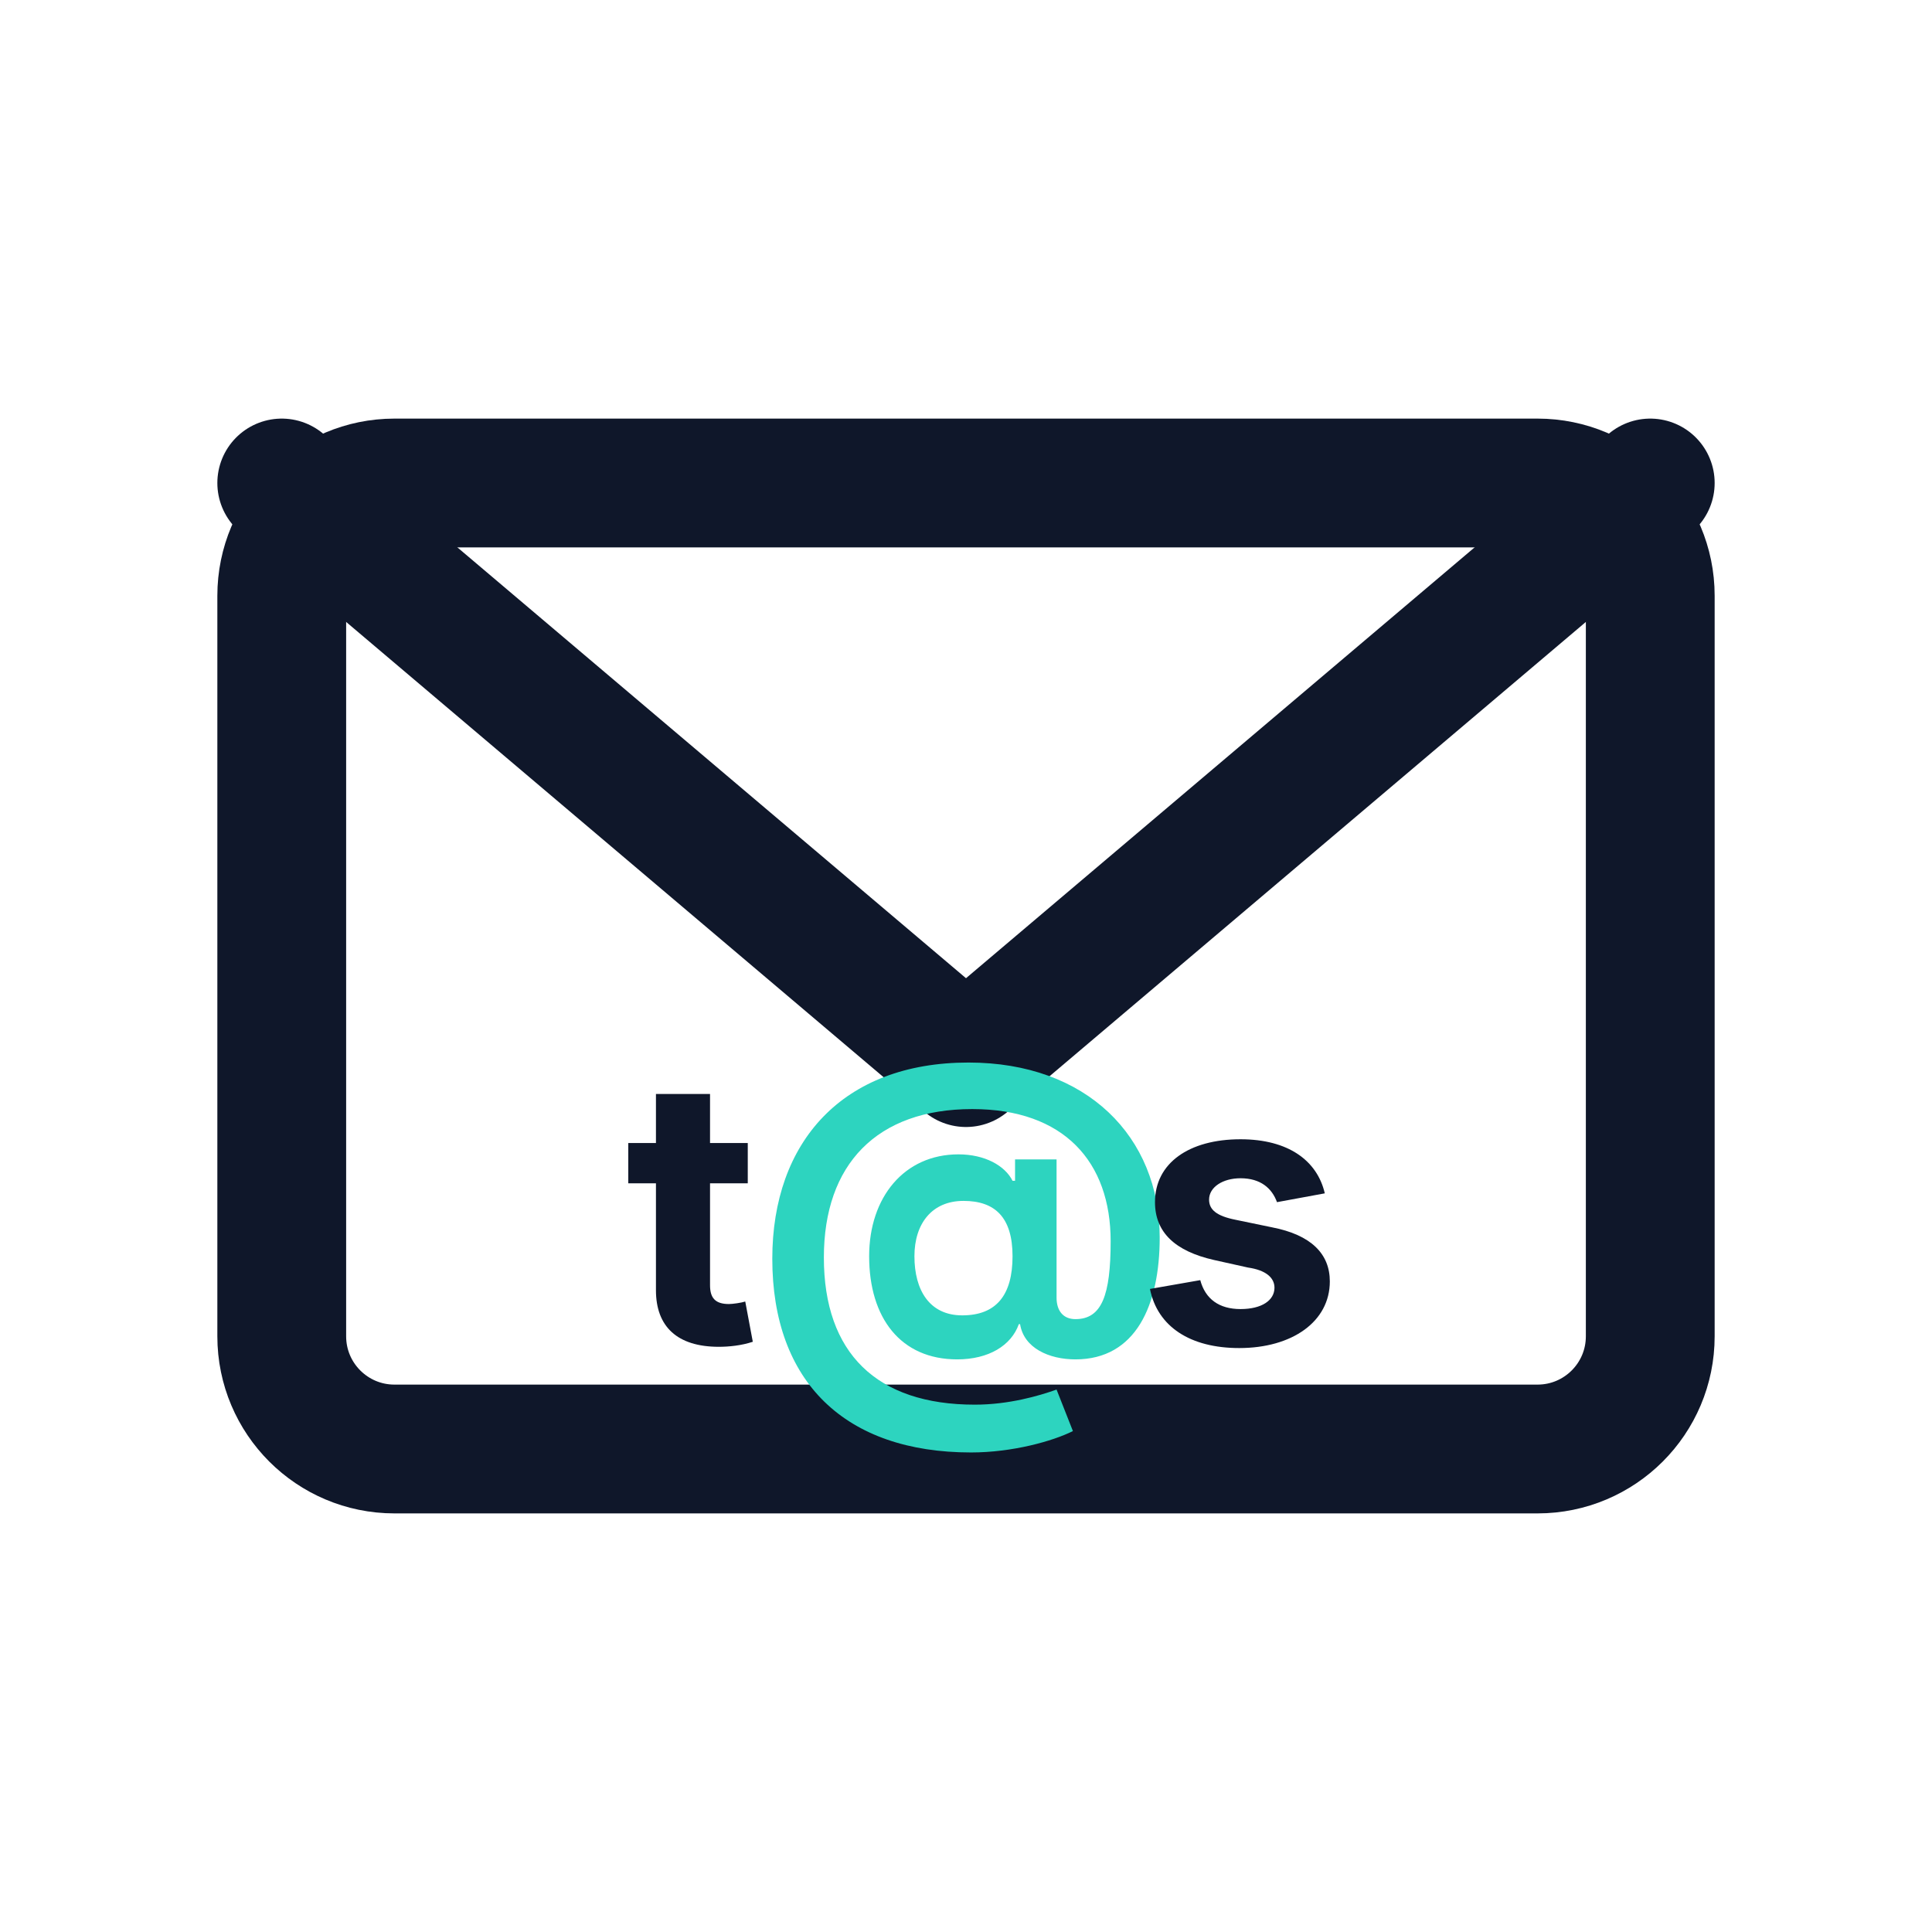
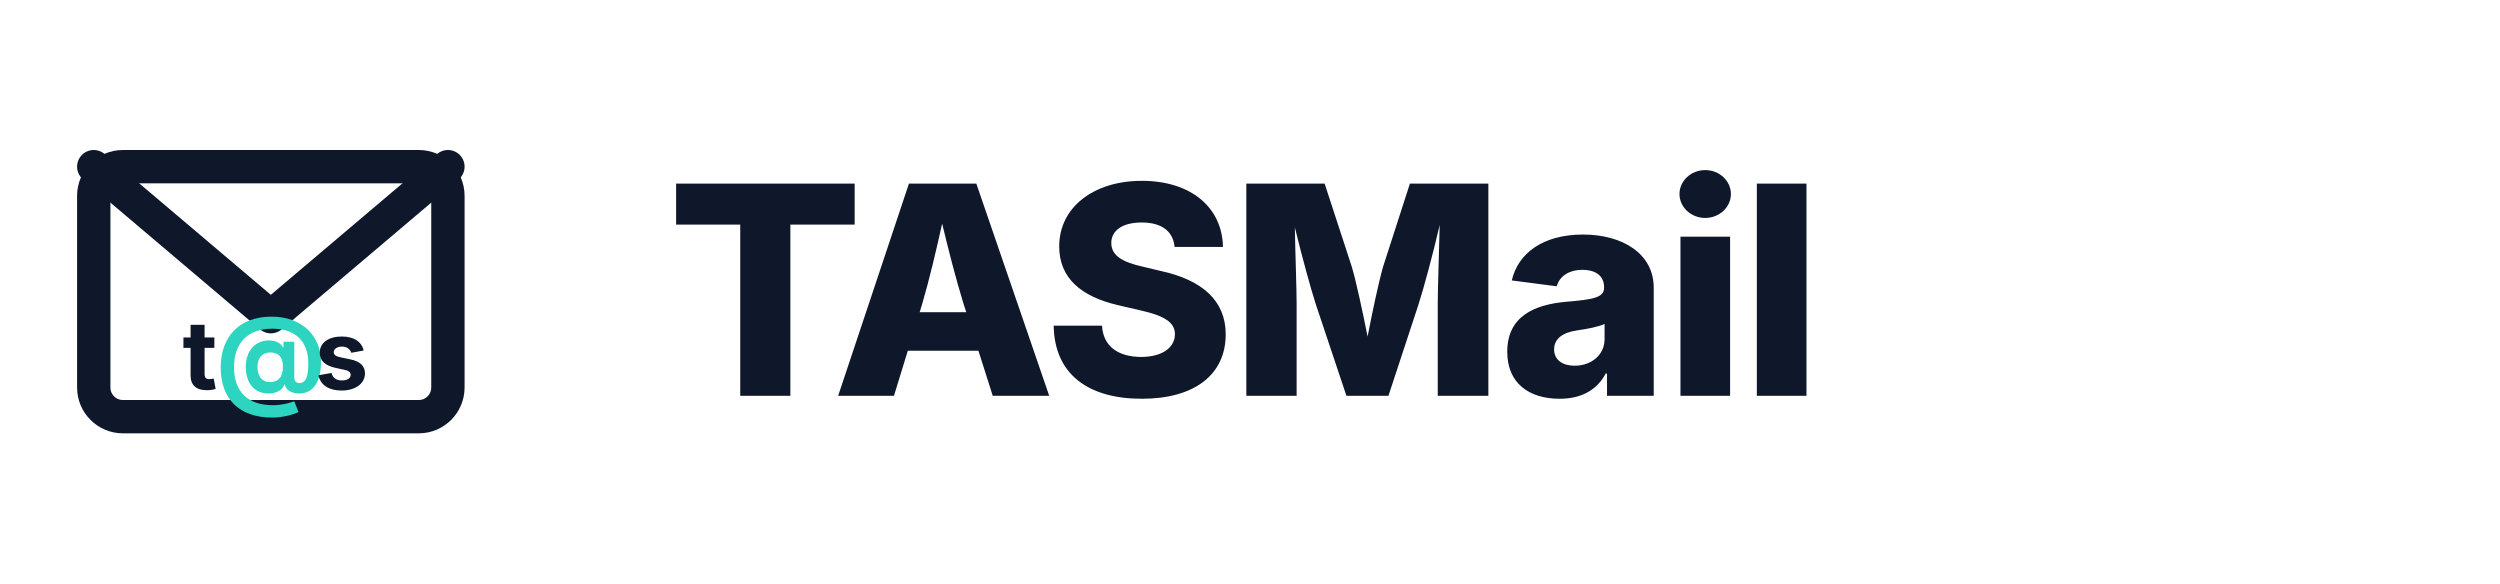
- <svg xmlns="http://www.w3.org/2000/svg" viewBox="0 0 24 24" width="512" height="512" role="img" aria-label="TASMail">
-   <rect x="3.5" y="6" width="17" height="12" rx="1.4" ry="1.4" fill="none" stroke="#0f172a" stroke-width="1.6" stroke-linejoin="round" />
-   <path d="M 3.5 6 L 12 13.2 L 20.5 6" fill="none" stroke="#0f172a" stroke-width="1.6" stroke-linejoin="round" stroke-linecap="round" />
-   <g font-family="'Inter','SF Pro Display','Segoe UI',system-ui,sans-serif" font-weight="700" text-anchor="middle">
-     <text x="8.6" y="16.7" font-size="4.6" letter-spacing="-0.12" fill="#0f172a">t</text>
-     <text x="12" y="16.95" font-size="5.2" letter-spacing="-0.12" fill="#2dd4bf">@</text>
-     <text x="15.4" y="16.7" font-size="4.6" letter-spacing="-0.12" fill="#0f172a">s</text>
+ <svg xmlns="http://www.w3.org/2000/svg" viewBox="0 0 240 56" width="240" height="56" role="img" aria-label="TASMail">
+   <g transform="translate(2,4) scale(2)">
+     <rect x="3.5" y="6" width="17" height="12" rx="1.4" ry="1.4" fill="none" stroke="#0f172a" stroke-width="1.6" stroke-linejoin="round" />
+     <path d="M 3.5 6 L 12 13.2 L 20.5 6" fill="none" stroke="#0f172a" stroke-width="1.6" stroke-linejoin="round" stroke-linecap="round" />
+     <g font-family="'Inter','SF Pro Display','Segoe UI',system-ui,sans-serif" font-weight="700" text-anchor="middle">
+       <text x="8.6" y="16.7" font-size="4.6" letter-spacing="-0.12" fill="#0f172a">t</text>
+       <text x="12" y="16.95" font-size="5.2" letter-spacing="-0.12" fill="#2dd4bf">@</text>
+       <text x="15.4" y="16.7" font-size="4.6" letter-spacing="-0.12" fill="#0f172a">s</text>
+     </g>
  </g>
+   <text x="64" y="38" font-family="'Inter','SF Pro Display','Segoe UI',system-ui,sans-serif" font-size="28" font-weight="800" letter-spacing="-0.6" fill="#0f172a">TASMail</text>
</svg>
